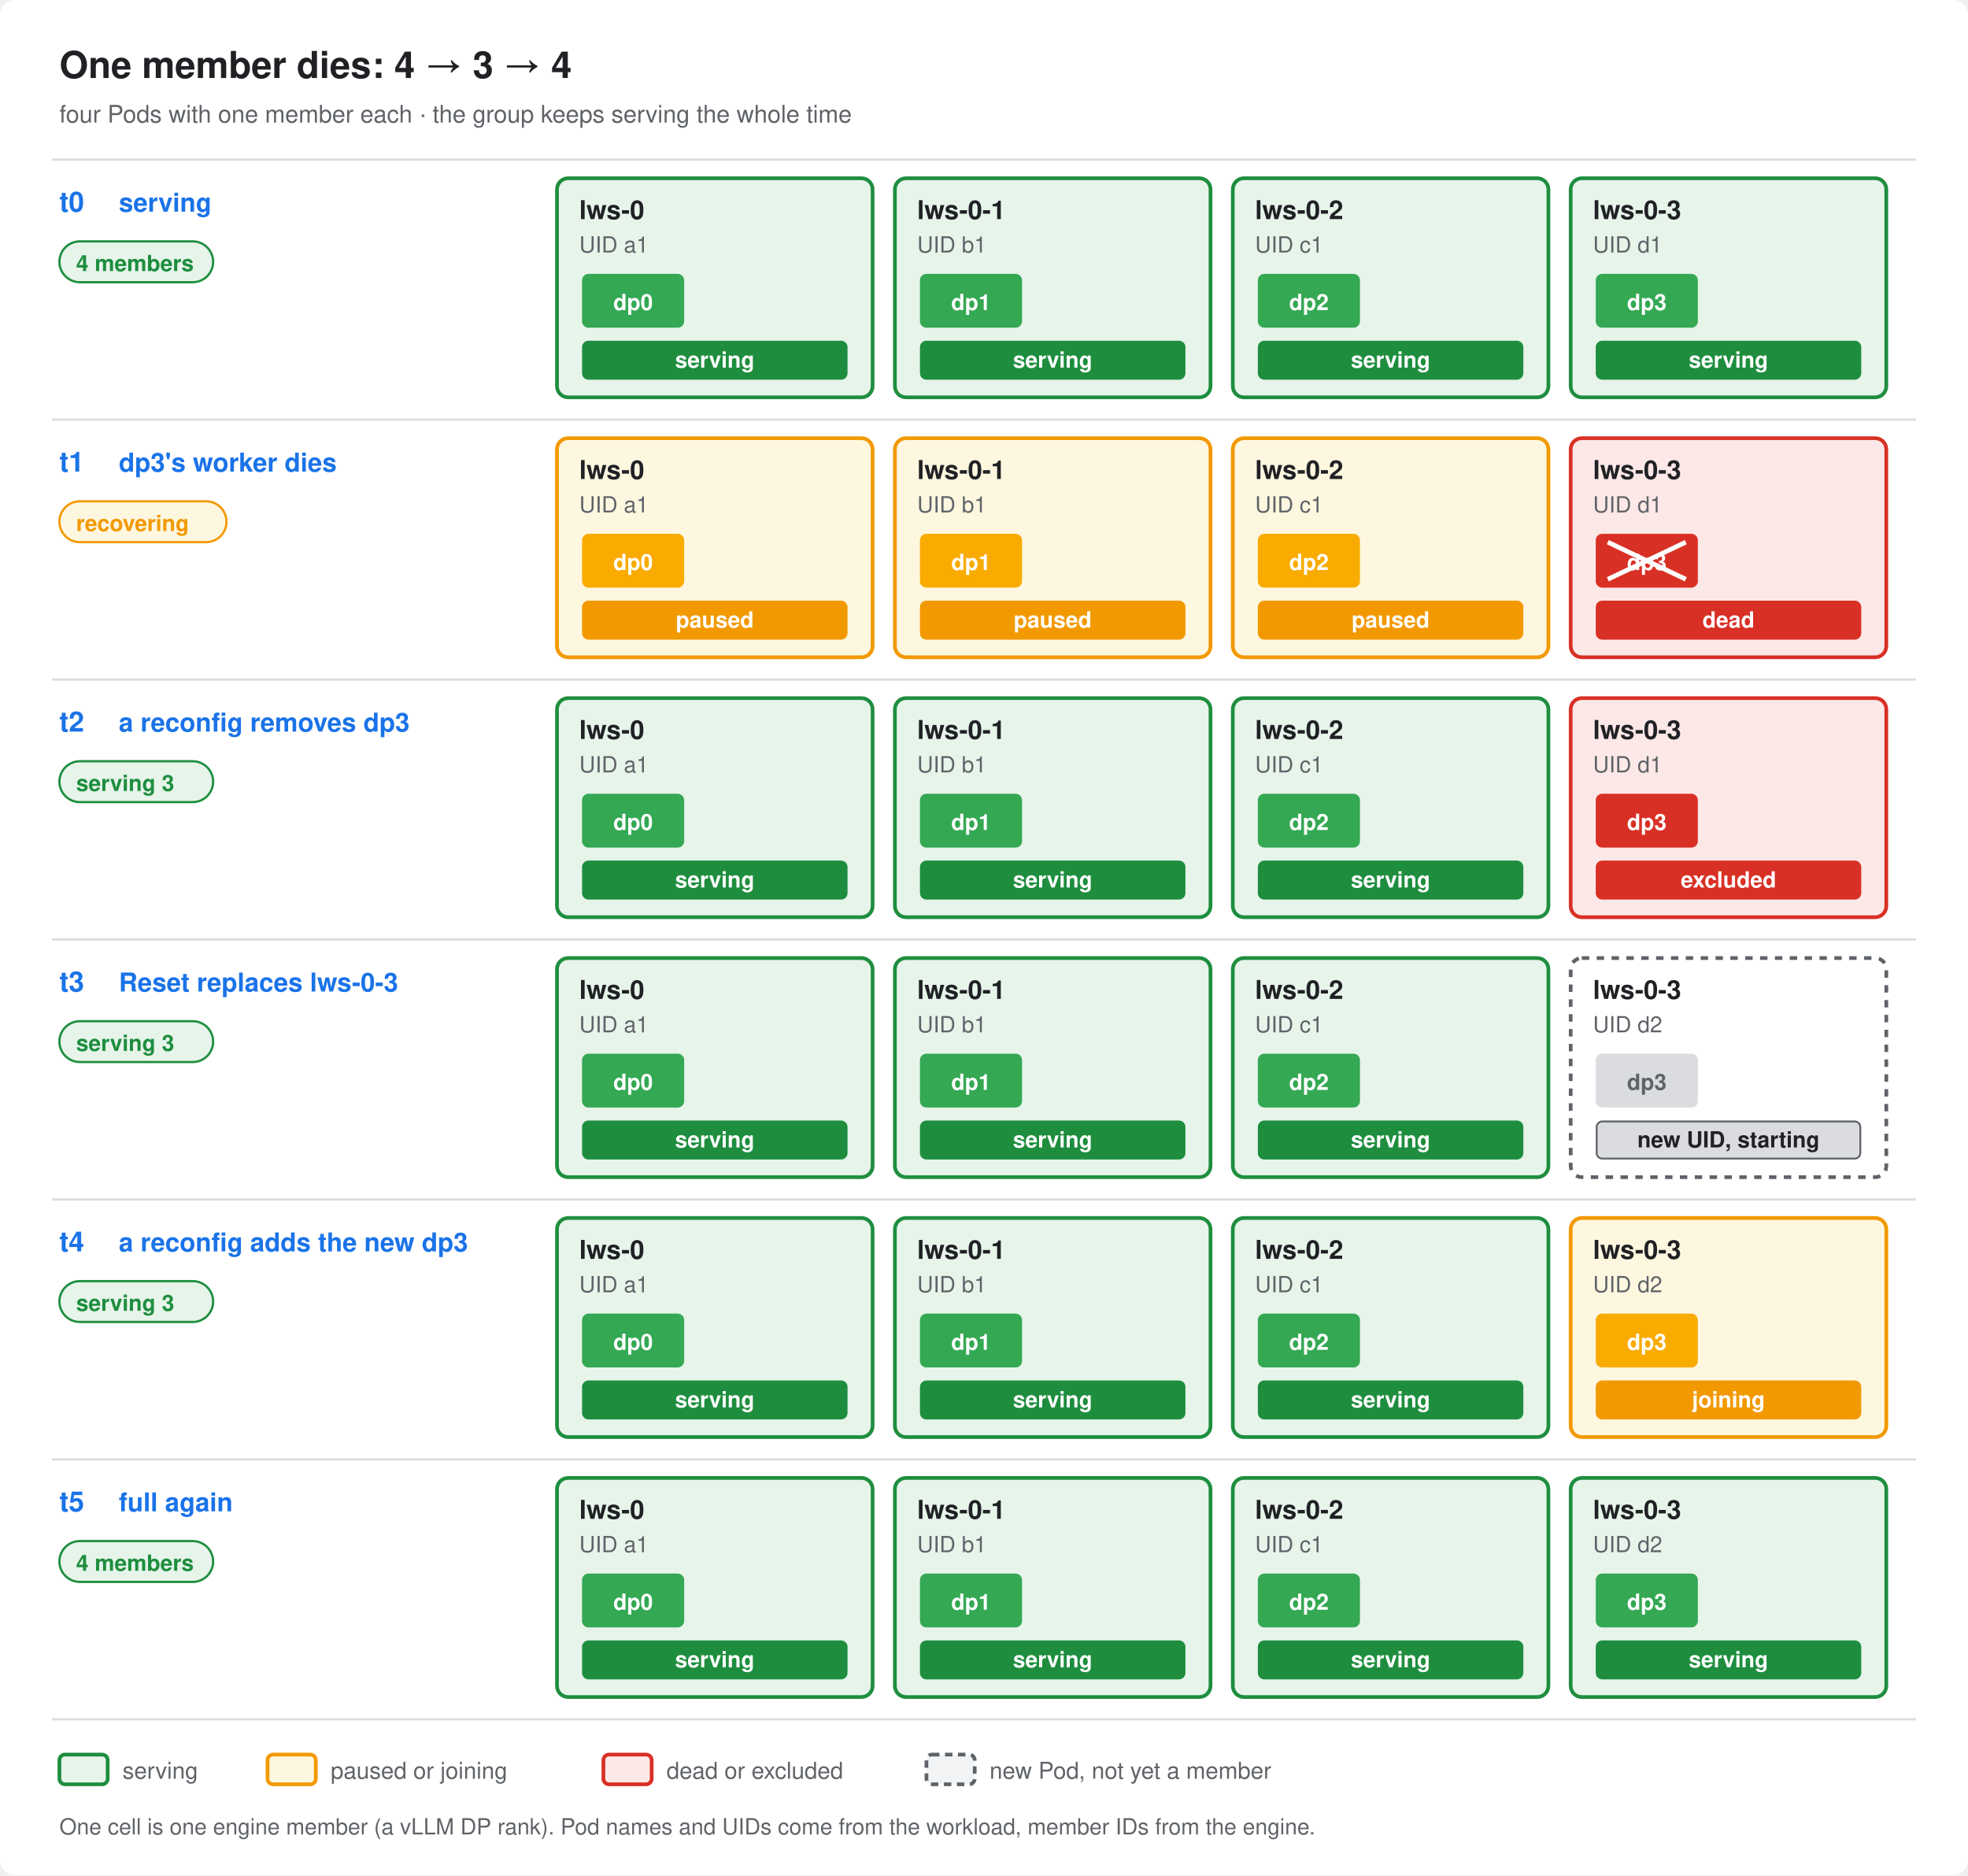
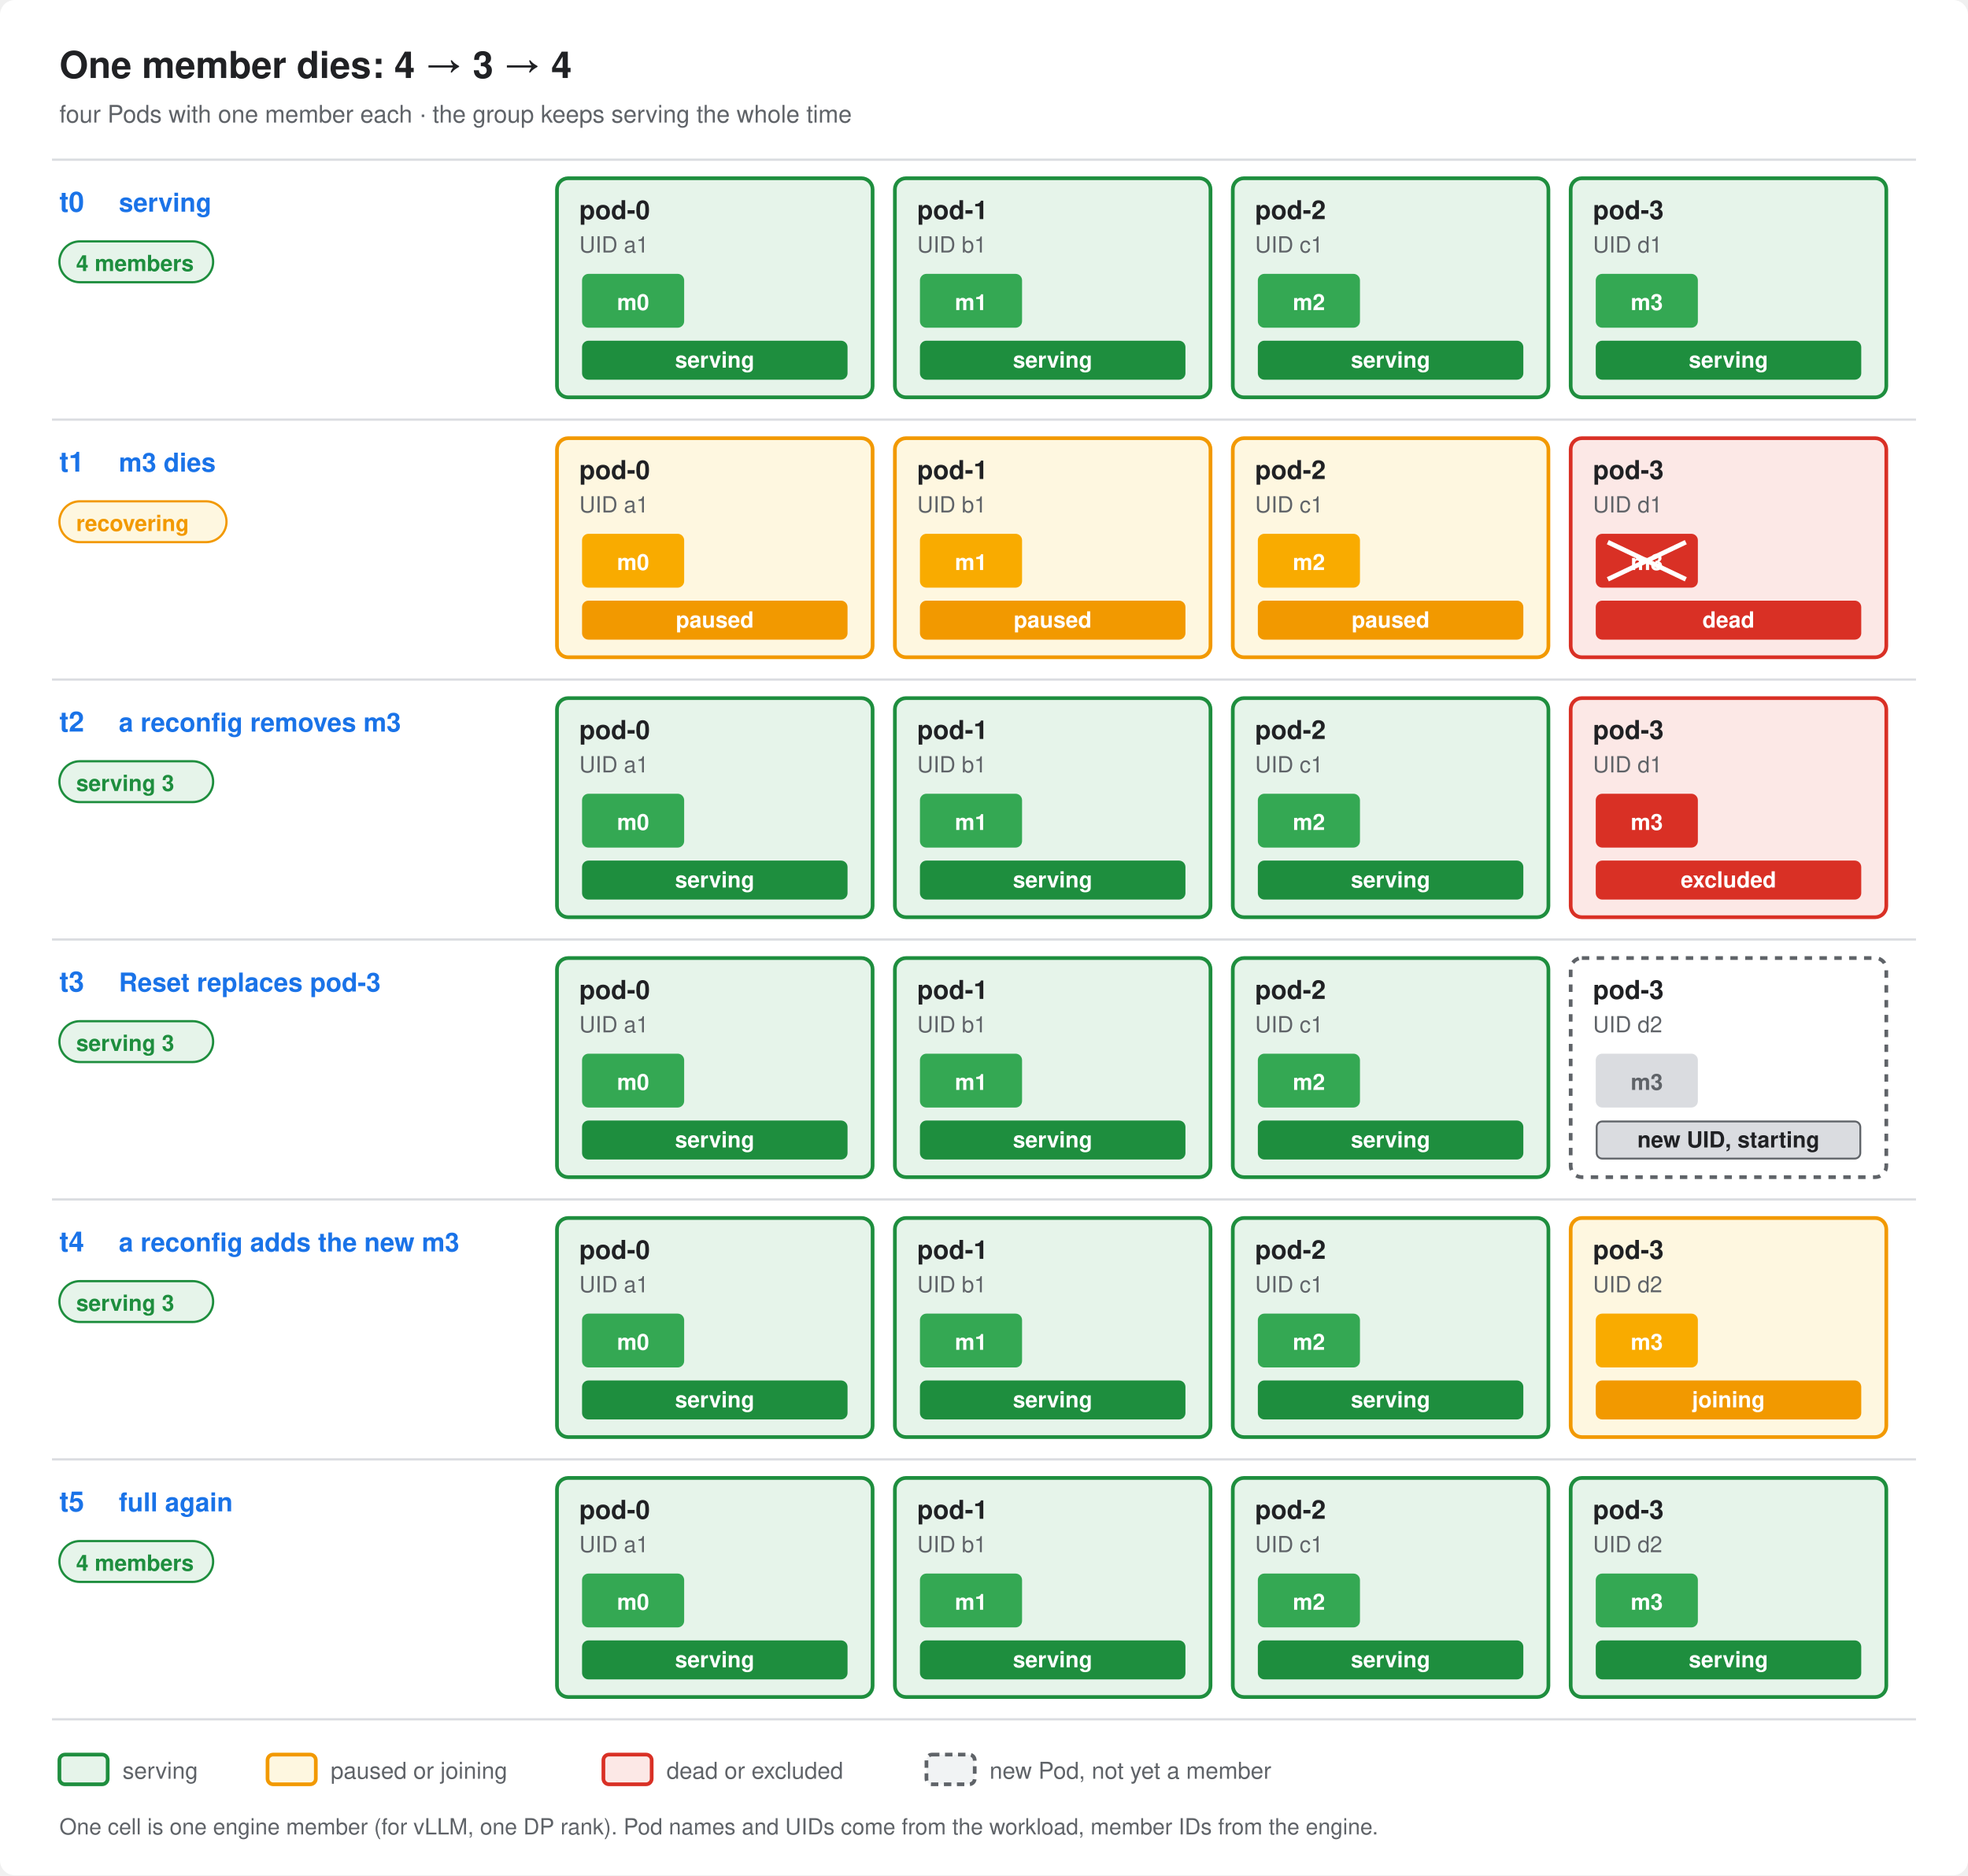
<svg xmlns="http://www.w3.org/2000/svg" width="1060" height="1010" viewBox="0 0 1060 1010" font-family="-apple-system, 'Segoe UI', Helvetica, Arial, sans-serif">
  <rect width="100%" height="100%" rx="8" fill="#ffffff" />
  <text x="32.0" y="42.0" font-size="20" fill="#202124" text-anchor="start" font-weight="700" xml:space="preserve">One member dies: 4 → 3 → 4</text>
  <text x="32.0" y="66.0" font-size="13" fill="#5f6368" text-anchor="start" xml:space="preserve">four Pods with one member each · the group keeps serving the whole time</text>
  <line x1="28.0" y1="86.0" x2="1032.0" y2="86.0" stroke="#dadce0" stroke-width="1.2" />
  <text x="32.0" y="114.0" font-size="15" fill="#1a73e8" text-anchor="start" font-weight="700" xml:space="preserve">t0</text>
  <text x="64.0" y="114.0" font-size="14" fill="#1a73e8" text-anchor="start" font-weight="700" xml:space="preserve">serving</text>
  <rect x="32.0" y="130.0" width="82.8" height="22.0" rx="11" fill="#e6f4ea" stroke="#1e8e3e" stroke-width="1.2" />
  <text x="41.0" y="146.0" font-size="12" fill="#1e8e3e" text-anchor="start" font-weight="700" xml:space="preserve">4 members</text>
  <rect x="300.0" y="96.0" width="170.0" height="118.0" rx="6" fill="#e6f4ea" stroke="#1e8e3e" stroke-width="2" />
-   <text x="312.0" y="118.0" font-size="14" fill="#202124" text-anchor="start" font-weight="700" xml:space="preserve">lws-0</text>
+   <text x="312.0" y="118.0" font-size="14" fill="#202124" text-anchor="start" font-weight="700" xml:space="preserve">pod-0</text>
  <text x="312.0" y="136.0" font-size="12" fill="#5f6368" text-anchor="start" xml:space="preserve">UID a1</text>
  <rect x="314.0" y="148.0" width="54.0" height="28.0" rx="3" fill="#34a853" stroke="#34a853" stroke-width="1" />
-   <text x="341.0" y="167.0" font-size="12" fill="#ffffff" text-anchor="middle" font-weight="700" xml:space="preserve">dp0</text>
+   <text x="341.0" y="167.0" font-size="12" fill="#ffffff" text-anchor="middle" font-weight="700" xml:space="preserve">m0</text>
  <rect x="314.0" y="184.0" width="142.0" height="20.0" rx="3" fill="#1e8e3e" stroke="#1e8e3e" stroke-width="1" />
  <text x="385.0" y="198.0" font-size="12" fill="#ffffff" text-anchor="middle" font-weight="700" xml:space="preserve">serving</text>
  <rect x="482.0" y="96.0" width="170.0" height="118.0" rx="6" fill="#e6f4ea" stroke="#1e8e3e" stroke-width="2" />
-   <text x="494.0" y="118.0" font-size="14" fill="#202124" text-anchor="start" font-weight="700" xml:space="preserve">lws-0-1</text>
+   <text x="494.0" y="118.0" font-size="14" fill="#202124" text-anchor="start" font-weight="700" xml:space="preserve">pod-1</text>
  <text x="494.0" y="136.0" font-size="12" fill="#5f6368" text-anchor="start" xml:space="preserve">UID b1</text>
  <rect x="496.0" y="148.0" width="54.0" height="28.0" rx="3" fill="#34a853" stroke="#34a853" stroke-width="1" />
-   <text x="523.0" y="167.0" font-size="12" fill="#ffffff" text-anchor="middle" font-weight="700" xml:space="preserve">dp1</text>
+   <text x="523.0" y="167.0" font-size="12" fill="#ffffff" text-anchor="middle" font-weight="700" xml:space="preserve">m1</text>
  <rect x="496.0" y="184.0" width="142.0" height="20.0" rx="3" fill="#1e8e3e" stroke="#1e8e3e" stroke-width="1" />
  <text x="567.0" y="198.0" font-size="12" fill="#ffffff" text-anchor="middle" font-weight="700" xml:space="preserve">serving</text>
  <rect x="664.0" y="96.0" width="170.0" height="118.0" rx="6" fill="#e6f4ea" stroke="#1e8e3e" stroke-width="2" />
-   <text x="676.0" y="118.0" font-size="14" fill="#202124" text-anchor="start" font-weight="700" xml:space="preserve">lws-0-2</text>
+   <text x="676.0" y="118.0" font-size="14" fill="#202124" text-anchor="start" font-weight="700" xml:space="preserve">pod-2</text>
  <text x="676.0" y="136.0" font-size="12" fill="#5f6368" text-anchor="start" xml:space="preserve">UID c1</text>
  <rect x="678.0" y="148.0" width="54.0" height="28.0" rx="3" fill="#34a853" stroke="#34a853" stroke-width="1" />
-   <text x="705.0" y="167.0" font-size="12" fill="#ffffff" text-anchor="middle" font-weight="700" xml:space="preserve">dp2</text>
+   <text x="705.0" y="167.0" font-size="12" fill="#ffffff" text-anchor="middle" font-weight="700" xml:space="preserve">m2</text>
  <rect x="678.0" y="184.0" width="142.0" height="20.0" rx="3" fill="#1e8e3e" stroke="#1e8e3e" stroke-width="1" />
  <text x="749.0" y="198.0" font-size="12" fill="#ffffff" text-anchor="middle" font-weight="700" xml:space="preserve">serving</text>
  <rect x="846.0" y="96.0" width="170.0" height="118.0" rx="6" fill="#e6f4ea" stroke="#1e8e3e" stroke-width="2" />
-   <text x="858.0" y="118.0" font-size="14" fill="#202124" text-anchor="start" font-weight="700" xml:space="preserve">lws-0-3</text>
+   <text x="858.0" y="118.0" font-size="14" fill="#202124" text-anchor="start" font-weight="700" xml:space="preserve">pod-3</text>
  <text x="858.0" y="136.0" font-size="12" fill="#5f6368" text-anchor="start" xml:space="preserve">UID d1</text>
  <rect x="860.0" y="148.0" width="54.0" height="28.0" rx="3" fill="#34a853" stroke="#34a853" stroke-width="1" />
-   <text x="887.0" y="167.0" font-size="12" fill="#ffffff" text-anchor="middle" font-weight="700" xml:space="preserve">dp3</text>
+   <text x="887.0" y="167.0" font-size="12" fill="#ffffff" text-anchor="middle" font-weight="700" xml:space="preserve">m3</text>
  <rect x="860.0" y="184.0" width="142.0" height="20.0" rx="3" fill="#1e8e3e" stroke="#1e8e3e" stroke-width="1" />
  <text x="931.0" y="198.0" font-size="12" fill="#ffffff" text-anchor="middle" font-weight="700" xml:space="preserve">serving</text>
  <line x1="28.0" y1="226.0" x2="1032.0" y2="226.0" stroke="#dadce0" stroke-width="1.2" />
  <text x="32.0" y="254.0" font-size="15" fill="#1a73e8" text-anchor="start" font-weight="700" xml:space="preserve">t1</text>
-   <text x="64.0" y="254.0" font-size="14" fill="#1a73e8" text-anchor="start" font-weight="700" xml:space="preserve">dp3's worker dies</text>
+   <text x="64.0" y="254.0" font-size="14" fill="#1a73e8" text-anchor="start" font-weight="700" xml:space="preserve">m3 dies</text>
  <rect x="32.0" y="270.0" width="90.0" height="22.0" rx="11" fill="#fef7e0" stroke="#f29900" stroke-width="1.2" />
  <text x="41.0" y="286.0" font-size="12" fill="#f29900" text-anchor="start" font-weight="700" xml:space="preserve">recovering</text>
  <rect x="300.0" y="236.0" width="170.0" height="118.0" rx="6" fill="#fef7e0" stroke="#f29900" stroke-width="2" />
-   <text x="312.0" y="258.0" font-size="14" fill="#202124" text-anchor="start" font-weight="700" xml:space="preserve">lws-0</text>
+   <text x="312.0" y="258.0" font-size="14" fill="#202124" text-anchor="start" font-weight="700" xml:space="preserve">pod-0</text>
  <text x="312.0" y="276.0" font-size="12" fill="#5f6368" text-anchor="start" xml:space="preserve">UID a1</text>
  <rect x="314.0" y="288.0" width="54.0" height="28.0" rx="3" fill="#f9ab00" stroke="#f9ab00" stroke-width="1" />
-   <text x="341.0" y="307.0" font-size="12" fill="#ffffff" text-anchor="middle" font-weight="700" xml:space="preserve">dp0</text>
+   <text x="341.0" y="307.0" font-size="12" fill="#ffffff" text-anchor="middle" font-weight="700" xml:space="preserve">m0</text>
  <rect x="314.0" y="324.0" width="142.0" height="20.0" rx="3" fill="#f29900" stroke="#f29900" stroke-width="1" />
  <text x="385.0" y="338.0" font-size="12" fill="#ffffff" text-anchor="middle" font-weight="700" xml:space="preserve">paused</text>
  <rect x="482.0" y="236.0" width="170.0" height="118.0" rx="6" fill="#fef7e0" stroke="#f29900" stroke-width="2" />
-   <text x="494.0" y="258.0" font-size="14" fill="#202124" text-anchor="start" font-weight="700" xml:space="preserve">lws-0-1</text>
+   <text x="494.0" y="258.0" font-size="14" fill="#202124" text-anchor="start" font-weight="700" xml:space="preserve">pod-1</text>
  <text x="494.0" y="276.0" font-size="12" fill="#5f6368" text-anchor="start" xml:space="preserve">UID b1</text>
  <rect x="496.0" y="288.0" width="54.0" height="28.0" rx="3" fill="#f9ab00" stroke="#f9ab00" stroke-width="1" />
-   <text x="523.0" y="307.0" font-size="12" fill="#ffffff" text-anchor="middle" font-weight="700" xml:space="preserve">dp1</text>
+   <text x="523.0" y="307.0" font-size="12" fill="#ffffff" text-anchor="middle" font-weight="700" xml:space="preserve">m1</text>
  <rect x="496.0" y="324.0" width="142.0" height="20.0" rx="3" fill="#f29900" stroke="#f29900" stroke-width="1" />
  <text x="567.0" y="338.0" font-size="12" fill="#ffffff" text-anchor="middle" font-weight="700" xml:space="preserve">paused</text>
  <rect x="664.0" y="236.0" width="170.0" height="118.0" rx="6" fill="#fef7e0" stroke="#f29900" stroke-width="2" />
-   <text x="676.0" y="258.0" font-size="14" fill="#202124" text-anchor="start" font-weight="700" xml:space="preserve">lws-0-2</text>
+   <text x="676.0" y="258.0" font-size="14" fill="#202124" text-anchor="start" font-weight="700" xml:space="preserve">pod-2</text>
  <text x="676.0" y="276.0" font-size="12" fill="#5f6368" text-anchor="start" xml:space="preserve">UID c1</text>
  <rect x="678.0" y="288.0" width="54.0" height="28.0" rx="3" fill="#f9ab00" stroke="#f9ab00" stroke-width="1" />
-   <text x="705.0" y="307.0" font-size="12" fill="#ffffff" text-anchor="middle" font-weight="700" xml:space="preserve">dp2</text>
+   <text x="705.0" y="307.0" font-size="12" fill="#ffffff" text-anchor="middle" font-weight="700" xml:space="preserve">m2</text>
  <rect x="678.0" y="324.0" width="142.0" height="20.0" rx="3" fill="#f29900" stroke="#f29900" stroke-width="1" />
  <text x="749.0" y="338.0" font-size="12" fill="#ffffff" text-anchor="middle" font-weight="700" xml:space="preserve">paused</text>
  <rect x="846.0" y="236.0" width="170.0" height="118.0" rx="6" fill="#fce8e6" stroke="#d93025" stroke-width="2" />
-   <text x="858.0" y="258.0" font-size="14" fill="#202124" text-anchor="start" font-weight="700" xml:space="preserve">lws-0-3</text>
+   <text x="858.0" y="258.0" font-size="14" fill="#202124" text-anchor="start" font-weight="700" xml:space="preserve">pod-3</text>
  <text x="858.0" y="276.0" font-size="12" fill="#5f6368" text-anchor="start" xml:space="preserve">UID d1</text>
  <rect x="860.0" y="288.0" width="54.0" height="28.0" rx="3" fill="#d93025" stroke="#d93025" stroke-width="1" />
-   <text x="887.0" y="307.0" font-size="12" fill="#ffffff" text-anchor="middle" font-weight="700" xml:space="preserve">dp3</text>
+   <text x="887.0" y="307.0" font-size="12" fill="#ffffff" text-anchor="middle" font-weight="700" xml:space="preserve">m3</text>
  <line x1="866.0" y1="292.0" x2="908.0" y2="312.0" stroke="#ffffff" stroke-width="2.5" />
  <line x1="908.0" y1="292.0" x2="866.0" y2="312.0" stroke="#ffffff" stroke-width="2.5" />
  <rect x="860.0" y="324.0" width="142.0" height="20.0" rx="3" fill="#d93025" stroke="#d93025" stroke-width="1" />
  <text x="931.0" y="338.0" font-size="12" fill="#ffffff" text-anchor="middle" font-weight="700" xml:space="preserve">dead</text>
  <line x1="28.0" y1="366.0" x2="1032.0" y2="366.0" stroke="#dadce0" stroke-width="1.2" />
  <text x="32.0" y="394.0" font-size="15" fill="#1a73e8" text-anchor="start" font-weight="700" xml:space="preserve">t2</text>
-   <text x="64.0" y="394.0" font-size="14" fill="#1a73e8" text-anchor="start" font-weight="700" xml:space="preserve">a reconfig removes dp3</text>
+   <text x="64.0" y="394.0" font-size="14" fill="#1a73e8" text-anchor="start" font-weight="700" xml:space="preserve">a reconfig removes m3</text>
  <rect x="32.0" y="410.0" width="82.8" height="22.0" rx="11" fill="#e6f4ea" stroke="#1e8e3e" stroke-width="1.2" />
  <text x="41.0" y="426.0" font-size="12" fill="#1e8e3e" text-anchor="start" font-weight="700" xml:space="preserve">serving 3</text>
  <rect x="300.0" y="376.0" width="170.0" height="118.0" rx="6" fill="#e6f4ea" stroke="#1e8e3e" stroke-width="2" />
-   <text x="312.0" y="398.0" font-size="14" fill="#202124" text-anchor="start" font-weight="700" xml:space="preserve">lws-0</text>
+   <text x="312.0" y="398.0" font-size="14" fill="#202124" text-anchor="start" font-weight="700" xml:space="preserve">pod-0</text>
  <text x="312.0" y="416.0" font-size="12" fill="#5f6368" text-anchor="start" xml:space="preserve">UID a1</text>
  <rect x="314.0" y="428.0" width="54.0" height="28.0" rx="3" fill="#34a853" stroke="#34a853" stroke-width="1" />
-   <text x="341.0" y="447.0" font-size="12" fill="#ffffff" text-anchor="middle" font-weight="700" xml:space="preserve">dp0</text>
+   <text x="341.0" y="447.0" font-size="12" fill="#ffffff" text-anchor="middle" font-weight="700" xml:space="preserve">m0</text>
  <rect x="314.0" y="464.0" width="142.0" height="20.0" rx="3" fill="#1e8e3e" stroke="#1e8e3e" stroke-width="1" />
  <text x="385.0" y="478.0" font-size="12" fill="#ffffff" text-anchor="middle" font-weight="700" xml:space="preserve">serving</text>
  <rect x="482.0" y="376.0" width="170.0" height="118.0" rx="6" fill="#e6f4ea" stroke="#1e8e3e" stroke-width="2" />
-   <text x="494.0" y="398.0" font-size="14" fill="#202124" text-anchor="start" font-weight="700" xml:space="preserve">lws-0-1</text>
+   <text x="494.0" y="398.0" font-size="14" fill="#202124" text-anchor="start" font-weight="700" xml:space="preserve">pod-1</text>
  <text x="494.0" y="416.0" font-size="12" fill="#5f6368" text-anchor="start" xml:space="preserve">UID b1</text>
  <rect x="496.0" y="428.0" width="54.0" height="28.0" rx="3" fill="#34a853" stroke="#34a853" stroke-width="1" />
-   <text x="523.0" y="447.0" font-size="12" fill="#ffffff" text-anchor="middle" font-weight="700" xml:space="preserve">dp1</text>
+   <text x="523.0" y="447.0" font-size="12" fill="#ffffff" text-anchor="middle" font-weight="700" xml:space="preserve">m1</text>
  <rect x="496.0" y="464.0" width="142.0" height="20.0" rx="3" fill="#1e8e3e" stroke="#1e8e3e" stroke-width="1" />
  <text x="567.0" y="478.0" font-size="12" fill="#ffffff" text-anchor="middle" font-weight="700" xml:space="preserve">serving</text>
  <rect x="664.0" y="376.0" width="170.0" height="118.0" rx="6" fill="#e6f4ea" stroke="#1e8e3e" stroke-width="2" />
-   <text x="676.0" y="398.0" font-size="14" fill="#202124" text-anchor="start" font-weight="700" xml:space="preserve">lws-0-2</text>
+   <text x="676.0" y="398.0" font-size="14" fill="#202124" text-anchor="start" font-weight="700" xml:space="preserve">pod-2</text>
  <text x="676.0" y="416.0" font-size="12" fill="#5f6368" text-anchor="start" xml:space="preserve">UID c1</text>
  <rect x="678.0" y="428.0" width="54.0" height="28.0" rx="3" fill="#34a853" stroke="#34a853" stroke-width="1" />
-   <text x="705.0" y="447.0" font-size="12" fill="#ffffff" text-anchor="middle" font-weight="700" xml:space="preserve">dp2</text>
+   <text x="705.0" y="447.0" font-size="12" fill="#ffffff" text-anchor="middle" font-weight="700" xml:space="preserve">m2</text>
  <rect x="678.0" y="464.0" width="142.0" height="20.0" rx="3" fill="#1e8e3e" stroke="#1e8e3e" stroke-width="1" />
  <text x="749.0" y="478.0" font-size="12" fill="#ffffff" text-anchor="middle" font-weight="700" xml:space="preserve">serving</text>
  <rect x="846.0" y="376.0" width="170.0" height="118.0" rx="6" fill="#fce8e6" stroke="#d93025" stroke-width="2" />
-   <text x="858.0" y="398.0" font-size="14" fill="#202124" text-anchor="start" font-weight="700" xml:space="preserve">lws-0-3</text>
+   <text x="858.0" y="398.0" font-size="14" fill="#202124" text-anchor="start" font-weight="700" xml:space="preserve">pod-3</text>
  <text x="858.0" y="416.0" font-size="12" fill="#5f6368" text-anchor="start" xml:space="preserve">UID d1</text>
  <rect x="860.0" y="428.0" width="54.0" height="28.0" rx="3" fill="#d93025" stroke="#d93025" stroke-width="1" />
-   <text x="887.0" y="447.0" font-size="12" fill="#ffffff" text-anchor="middle" font-weight="700" xml:space="preserve">dp3</text>
+   <text x="887.0" y="447.0" font-size="12" fill="#ffffff" text-anchor="middle" font-weight="700" xml:space="preserve">m3</text>
  <rect x="860.0" y="464.0" width="142.0" height="20.0" rx="3" fill="#d93025" stroke="#d93025" stroke-width="1" />
  <text x="931.0" y="478.0" font-size="12" fill="#ffffff" text-anchor="middle" font-weight="700" xml:space="preserve">excluded</text>
  <line x1="28.0" y1="506.0" x2="1032.0" y2="506.0" stroke="#dadce0" stroke-width="1.2" />
  <text x="32.0" y="534.0" font-size="15" fill="#1a73e8" text-anchor="start" font-weight="700" xml:space="preserve">t3</text>
-   <text x="64.0" y="534.0" font-size="14" fill="#1a73e8" text-anchor="start" font-weight="700" xml:space="preserve">Reset replaces lws-0-3</text>
+   <text x="64.0" y="534.0" font-size="14" fill="#1a73e8" text-anchor="start" font-weight="700" xml:space="preserve">Reset replaces pod-3</text>
  <rect x="32.0" y="550.0" width="82.8" height="22.0" rx="11" fill="#e6f4ea" stroke="#1e8e3e" stroke-width="1.2" />
  <text x="41.0" y="566.0" font-size="12" fill="#1e8e3e" text-anchor="start" font-weight="700" xml:space="preserve">serving 3</text>
  <rect x="300.0" y="516.0" width="170.0" height="118.0" rx="6" fill="#e6f4ea" stroke="#1e8e3e" stroke-width="2" />
-   <text x="312.0" y="538.0" font-size="14" fill="#202124" text-anchor="start" font-weight="700" xml:space="preserve">lws-0</text>
+   <text x="312.0" y="538.0" font-size="14" fill="#202124" text-anchor="start" font-weight="700" xml:space="preserve">pod-0</text>
  <text x="312.0" y="556.0" font-size="12" fill="#5f6368" text-anchor="start" xml:space="preserve">UID a1</text>
  <rect x="314.0" y="568.0" width="54.0" height="28.0" rx="3" fill="#34a853" stroke="#34a853" stroke-width="1" />
-   <text x="341.0" y="587.0" font-size="12" fill="#ffffff" text-anchor="middle" font-weight="700" xml:space="preserve">dp0</text>
+   <text x="341.0" y="587.0" font-size="12" fill="#ffffff" text-anchor="middle" font-weight="700" xml:space="preserve">m0</text>
  <rect x="314.0" y="604.0" width="142.0" height="20.0" rx="3" fill="#1e8e3e" stroke="#1e8e3e" stroke-width="1" />
  <text x="385.0" y="618.0" font-size="12" fill="#ffffff" text-anchor="middle" font-weight="700" xml:space="preserve">serving</text>
  <rect x="482.0" y="516.0" width="170.0" height="118.0" rx="6" fill="#e6f4ea" stroke="#1e8e3e" stroke-width="2" />
-   <text x="494.0" y="538.0" font-size="14" fill="#202124" text-anchor="start" font-weight="700" xml:space="preserve">lws-0-1</text>
+   <text x="494.0" y="538.0" font-size="14" fill="#202124" text-anchor="start" font-weight="700" xml:space="preserve">pod-1</text>
  <text x="494.0" y="556.0" font-size="12" fill="#5f6368" text-anchor="start" xml:space="preserve">UID b1</text>
  <rect x="496.0" y="568.0" width="54.0" height="28.0" rx="3" fill="#34a853" stroke="#34a853" stroke-width="1" />
-   <text x="523.0" y="587.0" font-size="12" fill="#ffffff" text-anchor="middle" font-weight="700" xml:space="preserve">dp1</text>
+   <text x="523.0" y="587.0" font-size="12" fill="#ffffff" text-anchor="middle" font-weight="700" xml:space="preserve">m1</text>
  <rect x="496.0" y="604.0" width="142.0" height="20.0" rx="3" fill="#1e8e3e" stroke="#1e8e3e" stroke-width="1" />
  <text x="567.0" y="618.0" font-size="12" fill="#ffffff" text-anchor="middle" font-weight="700" xml:space="preserve">serving</text>
  <rect x="664.0" y="516.0" width="170.0" height="118.0" rx="6" fill="#e6f4ea" stroke="#1e8e3e" stroke-width="2" />
-   <text x="676.0" y="538.0" font-size="14" fill="#202124" text-anchor="start" font-weight="700" xml:space="preserve">lws-0-2</text>
+   <text x="676.0" y="538.0" font-size="14" fill="#202124" text-anchor="start" font-weight="700" xml:space="preserve">pod-2</text>
  <text x="676.0" y="556.0" font-size="12" fill="#5f6368" text-anchor="start" xml:space="preserve">UID c1</text>
  <rect x="678.0" y="568.0" width="54.0" height="28.0" rx="3" fill="#34a853" stroke="#34a853" stroke-width="1" />
-   <text x="705.0" y="587.0" font-size="12" fill="#ffffff" text-anchor="middle" font-weight="700" xml:space="preserve">dp2</text>
+   <text x="705.0" y="587.0" font-size="12" fill="#ffffff" text-anchor="middle" font-weight="700" xml:space="preserve">m2</text>
  <rect x="678.0" y="604.0" width="142.0" height="20.0" rx="3" fill="#1e8e3e" stroke="#1e8e3e" stroke-width="1" />
  <text x="749.0" y="618.0" font-size="12" fill="#ffffff" text-anchor="middle" font-weight="700" xml:space="preserve">serving</text>
  <rect x="846.0" y="516.0" width="170.0" height="118.0" rx="6" fill="#ffffff" stroke="#5f6368" stroke-width="2" stroke-dasharray="4 4" />
-   <text x="858.0" y="538.0" font-size="14" fill="#202124" text-anchor="start" font-weight="700" xml:space="preserve">lws-0-3</text>
+   <text x="858.0" y="538.0" font-size="14" fill="#202124" text-anchor="start" font-weight="700" xml:space="preserve">pod-3</text>
  <text x="858.0" y="556.0" font-size="12" fill="#5f6368" text-anchor="start" xml:space="preserve">UID d2</text>
  <rect x="860.0" y="568.0" width="54.0" height="28.0" rx="3" fill="#dadce0" stroke="#dadce0" stroke-width="1" />
-   <text x="887.0" y="587.0" font-size="12" fill="#5f6368" text-anchor="middle" font-weight="700" xml:space="preserve">dp3</text>
+   <text x="887.0" y="587.0" font-size="12" fill="#5f6368" text-anchor="middle" font-weight="700" xml:space="preserve">m3</text>
  <rect x="860.0" y="604.0" width="142.0" height="20.0" rx="3" fill="#dadce0" stroke="#5f6368" stroke-width="1" />
  <text x="931.0" y="618.0" font-size="12" fill="#202124" text-anchor="middle" font-weight="700" xml:space="preserve">new UID, starting</text>
  <line x1="28.0" y1="646.0" x2="1032.0" y2="646.0" stroke="#dadce0" stroke-width="1.2" />
  <text x="32.0" y="674.0" font-size="15" fill="#1a73e8" text-anchor="start" font-weight="700" xml:space="preserve">t4</text>
-   <text x="64.0" y="674.0" font-size="14" fill="#1a73e8" text-anchor="start" font-weight="700" xml:space="preserve">a reconfig adds the new dp3</text>
+   <text x="64.0" y="674.0" font-size="14" fill="#1a73e8" text-anchor="start" font-weight="700" xml:space="preserve">a reconfig adds the new m3</text>
  <rect x="32.0" y="690.0" width="82.8" height="22.0" rx="11" fill="#e6f4ea" stroke="#1e8e3e" stroke-width="1.2" />
  <text x="41.0" y="706.0" font-size="12" fill="#1e8e3e" text-anchor="start" font-weight="700" xml:space="preserve">serving 3</text>
  <rect x="300.0" y="656.0" width="170.0" height="118.0" rx="6" fill="#e6f4ea" stroke="#1e8e3e" stroke-width="2" />
-   <text x="312.0" y="678.0" font-size="14" fill="#202124" text-anchor="start" font-weight="700" xml:space="preserve">lws-0</text>
+   <text x="312.0" y="678.0" font-size="14" fill="#202124" text-anchor="start" font-weight="700" xml:space="preserve">pod-0</text>
  <text x="312.0" y="696.0" font-size="12" fill="#5f6368" text-anchor="start" xml:space="preserve">UID a1</text>
  <rect x="314.0" y="708.0" width="54.0" height="28.0" rx="3" fill="#34a853" stroke="#34a853" stroke-width="1" />
-   <text x="341.0" y="727.0" font-size="12" fill="#ffffff" text-anchor="middle" font-weight="700" xml:space="preserve">dp0</text>
+   <text x="341.0" y="727.0" font-size="12" fill="#ffffff" text-anchor="middle" font-weight="700" xml:space="preserve">m0</text>
  <rect x="314.0" y="744.0" width="142.0" height="20.0" rx="3" fill="#1e8e3e" stroke="#1e8e3e" stroke-width="1" />
  <text x="385.0" y="758.0" font-size="12" fill="#ffffff" text-anchor="middle" font-weight="700" xml:space="preserve">serving</text>
  <rect x="482.0" y="656.0" width="170.0" height="118.0" rx="6" fill="#e6f4ea" stroke="#1e8e3e" stroke-width="2" />
-   <text x="494.0" y="678.0" font-size="14" fill="#202124" text-anchor="start" font-weight="700" xml:space="preserve">lws-0-1</text>
+   <text x="494.0" y="678.0" font-size="14" fill="#202124" text-anchor="start" font-weight="700" xml:space="preserve">pod-1</text>
  <text x="494.0" y="696.0" font-size="12" fill="#5f6368" text-anchor="start" xml:space="preserve">UID b1</text>
  <rect x="496.0" y="708.0" width="54.0" height="28.0" rx="3" fill="#34a853" stroke="#34a853" stroke-width="1" />
-   <text x="523.0" y="727.0" font-size="12" fill="#ffffff" text-anchor="middle" font-weight="700" xml:space="preserve">dp1</text>
+   <text x="523.0" y="727.0" font-size="12" fill="#ffffff" text-anchor="middle" font-weight="700" xml:space="preserve">m1</text>
  <rect x="496.0" y="744.0" width="142.0" height="20.0" rx="3" fill="#1e8e3e" stroke="#1e8e3e" stroke-width="1" />
  <text x="567.0" y="758.0" font-size="12" fill="#ffffff" text-anchor="middle" font-weight="700" xml:space="preserve">serving</text>
  <rect x="664.0" y="656.0" width="170.0" height="118.0" rx="6" fill="#e6f4ea" stroke="#1e8e3e" stroke-width="2" />
-   <text x="676.0" y="678.0" font-size="14" fill="#202124" text-anchor="start" font-weight="700" xml:space="preserve">lws-0-2</text>
+   <text x="676.0" y="678.0" font-size="14" fill="#202124" text-anchor="start" font-weight="700" xml:space="preserve">pod-2</text>
  <text x="676.0" y="696.0" font-size="12" fill="#5f6368" text-anchor="start" xml:space="preserve">UID c1</text>
  <rect x="678.0" y="708.0" width="54.0" height="28.0" rx="3" fill="#34a853" stroke="#34a853" stroke-width="1" />
-   <text x="705.0" y="727.0" font-size="12" fill="#ffffff" text-anchor="middle" font-weight="700" xml:space="preserve">dp2</text>
+   <text x="705.0" y="727.0" font-size="12" fill="#ffffff" text-anchor="middle" font-weight="700" xml:space="preserve">m2</text>
  <rect x="678.0" y="744.0" width="142.0" height="20.0" rx="3" fill="#1e8e3e" stroke="#1e8e3e" stroke-width="1" />
  <text x="749.0" y="758.0" font-size="12" fill="#ffffff" text-anchor="middle" font-weight="700" xml:space="preserve">serving</text>
  <rect x="846.0" y="656.0" width="170.0" height="118.0" rx="6" fill="#fef7e0" stroke="#f29900" stroke-width="2" />
-   <text x="858.0" y="678.0" font-size="14" fill="#202124" text-anchor="start" font-weight="700" xml:space="preserve">lws-0-3</text>
+   <text x="858.0" y="678.0" font-size="14" fill="#202124" text-anchor="start" font-weight="700" xml:space="preserve">pod-3</text>
  <text x="858.0" y="696.0" font-size="12" fill="#5f6368" text-anchor="start" xml:space="preserve">UID d2</text>
  <rect x="860.0" y="708.0" width="54.0" height="28.0" rx="3" fill="#f9ab00" stroke="#f9ab00" stroke-width="1" />
-   <text x="887.0" y="727.0" font-size="12" fill="#ffffff" text-anchor="middle" font-weight="700" xml:space="preserve">dp3</text>
+   <text x="887.0" y="727.0" font-size="12" fill="#ffffff" text-anchor="middle" font-weight="700" xml:space="preserve">m3</text>
  <rect x="860.0" y="744.0" width="142.0" height="20.0" rx="3" fill="#f29900" stroke="#f29900" stroke-width="1" />
  <text x="931.0" y="758.0" font-size="12" fill="#ffffff" text-anchor="middle" font-weight="700" xml:space="preserve">joining</text>
  <line x1="28.0" y1="786.0" x2="1032.0" y2="786.0" stroke="#dadce0" stroke-width="1.2" />
  <text x="32.0" y="814.0" font-size="15" fill="#1a73e8" text-anchor="start" font-weight="700" xml:space="preserve">t5</text>
  <text x="64.0" y="814.0" font-size="14" fill="#1a73e8" text-anchor="start" font-weight="700" xml:space="preserve">full again</text>
  <rect x="32.0" y="830.0" width="82.8" height="22.0" rx="11" fill="#e6f4ea" stroke="#1e8e3e" stroke-width="1.2" />
  <text x="41.0" y="846.0" font-size="12" fill="#1e8e3e" text-anchor="start" font-weight="700" xml:space="preserve">4 members</text>
  <rect x="300.0" y="796.0" width="170.0" height="118.0" rx="6" fill="#e6f4ea" stroke="#1e8e3e" stroke-width="2" />
-   <text x="312.0" y="818.0" font-size="14" fill="#202124" text-anchor="start" font-weight="700" xml:space="preserve">lws-0</text>
+   <text x="312.0" y="818.0" font-size="14" fill="#202124" text-anchor="start" font-weight="700" xml:space="preserve">pod-0</text>
  <text x="312.0" y="836.0" font-size="12" fill="#5f6368" text-anchor="start" xml:space="preserve">UID a1</text>
  <rect x="314.0" y="848.0" width="54.0" height="28.0" rx="3" fill="#34a853" stroke="#34a853" stroke-width="1" />
-   <text x="341.0" y="867.0" font-size="12" fill="#ffffff" text-anchor="middle" font-weight="700" xml:space="preserve">dp0</text>
+   <text x="341.0" y="867.0" font-size="12" fill="#ffffff" text-anchor="middle" font-weight="700" xml:space="preserve">m0</text>
  <rect x="314.0" y="884.0" width="142.0" height="20.0" rx="3" fill="#1e8e3e" stroke="#1e8e3e" stroke-width="1" />
  <text x="385.0" y="898.0" font-size="12" fill="#ffffff" text-anchor="middle" font-weight="700" xml:space="preserve">serving</text>
  <rect x="482.0" y="796.0" width="170.0" height="118.0" rx="6" fill="#e6f4ea" stroke="#1e8e3e" stroke-width="2" />
-   <text x="494.0" y="818.0" font-size="14" fill="#202124" text-anchor="start" font-weight="700" xml:space="preserve">lws-0-1</text>
+   <text x="494.0" y="818.0" font-size="14" fill="#202124" text-anchor="start" font-weight="700" xml:space="preserve">pod-1</text>
  <text x="494.0" y="836.0" font-size="12" fill="#5f6368" text-anchor="start" xml:space="preserve">UID b1</text>
  <rect x="496.0" y="848.0" width="54.0" height="28.0" rx="3" fill="#34a853" stroke="#34a853" stroke-width="1" />
-   <text x="523.0" y="867.0" font-size="12" fill="#ffffff" text-anchor="middle" font-weight="700" xml:space="preserve">dp1</text>
+   <text x="523.0" y="867.0" font-size="12" fill="#ffffff" text-anchor="middle" font-weight="700" xml:space="preserve">m1</text>
  <rect x="496.0" y="884.0" width="142.0" height="20.0" rx="3" fill="#1e8e3e" stroke="#1e8e3e" stroke-width="1" />
  <text x="567.0" y="898.0" font-size="12" fill="#ffffff" text-anchor="middle" font-weight="700" xml:space="preserve">serving</text>
  <rect x="664.0" y="796.0" width="170.0" height="118.0" rx="6" fill="#e6f4ea" stroke="#1e8e3e" stroke-width="2" />
-   <text x="676.0" y="818.0" font-size="14" fill="#202124" text-anchor="start" font-weight="700" xml:space="preserve">lws-0-2</text>
+   <text x="676.0" y="818.0" font-size="14" fill="#202124" text-anchor="start" font-weight="700" xml:space="preserve">pod-2</text>
  <text x="676.0" y="836.0" font-size="12" fill="#5f6368" text-anchor="start" xml:space="preserve">UID c1</text>
  <rect x="678.0" y="848.0" width="54.0" height="28.0" rx="3" fill="#34a853" stroke="#34a853" stroke-width="1" />
-   <text x="705.0" y="867.0" font-size="12" fill="#ffffff" text-anchor="middle" font-weight="700" xml:space="preserve">dp2</text>
+   <text x="705.0" y="867.0" font-size="12" fill="#ffffff" text-anchor="middle" font-weight="700" xml:space="preserve">m2</text>
  <rect x="678.0" y="884.0" width="142.0" height="20.0" rx="3" fill="#1e8e3e" stroke="#1e8e3e" stroke-width="1" />
  <text x="749.0" y="898.0" font-size="12" fill="#ffffff" text-anchor="middle" font-weight="700" xml:space="preserve">serving</text>
  <rect x="846.0" y="796.0" width="170.0" height="118.0" rx="6" fill="#e6f4ea" stroke="#1e8e3e" stroke-width="2" />
-   <text x="858.0" y="818.0" font-size="14" fill="#202124" text-anchor="start" font-weight="700" xml:space="preserve">lws-0-3</text>
+   <text x="858.0" y="818.0" font-size="14" fill="#202124" text-anchor="start" font-weight="700" xml:space="preserve">pod-3</text>
  <text x="858.0" y="836.0" font-size="12" fill="#5f6368" text-anchor="start" xml:space="preserve">UID d2</text>
  <rect x="860.0" y="848.0" width="54.0" height="28.0" rx="3" fill="#34a853" stroke="#34a853" stroke-width="1" />
-   <text x="887.0" y="867.0" font-size="12" fill="#ffffff" text-anchor="middle" font-weight="700" xml:space="preserve">dp3</text>
+   <text x="887.0" y="867.0" font-size="12" fill="#ffffff" text-anchor="middle" font-weight="700" xml:space="preserve">m3</text>
  <rect x="860.0" y="884.0" width="142.0" height="20.0" rx="3" fill="#1e8e3e" stroke="#1e8e3e" stroke-width="1" />
  <text x="931.0" y="898.0" font-size="12" fill="#ffffff" text-anchor="middle" font-weight="700" xml:space="preserve">serving</text>
  <line x1="28.0" y1="926.0" x2="1032.0" y2="926.0" stroke="#dadce0" stroke-width="1.2" />
  <rect x="32.0" y="945.0" width="26.0" height="16.0" rx="3" fill="#e6f4ea" stroke="#1e8e3e" stroke-width="2" />
  <text x="66.0" y="958.0" font-size="12.5" fill="#5f6368" text-anchor="start" xml:space="preserve">serving</text>
  <rect x="144.1" y="945.0" width="26.0" height="16.0" rx="3" fill="#fef7e0" stroke="#f29900" stroke-width="2" />
  <text x="178.1" y="958.0" font-size="12.5" fill="#5f6368" text-anchor="start" xml:space="preserve">paused or joining</text>
  <rect x="325.0" y="945.0" width="26.0" height="16.0" rx="3" fill="#fce8e6" stroke="#d93025" stroke-width="2" />
  <text x="359.0" y="958.0" font-size="12.5" fill="#5f6368" text-anchor="start" xml:space="preserve">dead or excluded</text>
  <rect x="499.0" y="945.0" width="26.0" height="16.0" rx="3" fill="#f1f3f4" stroke="#5f6368" stroke-width="2" stroke-dasharray="4 3" />
  <text x="533.0" y="958.0" font-size="12.5" fill="#5f6368" text-anchor="start" xml:space="preserve">new Pod, not yet a member</text>
-   <text x="32.0" y="988.0" font-size="12" fill="#5f6368" text-anchor="start" xml:space="preserve">One cell is one engine member (a vLLM DP rank). Pod names and UIDs come from the workload, member IDs from the engine.</text>
+   <text x="32.0" y="988.0" font-size="12" fill="#5f6368" text-anchor="start" xml:space="preserve">One cell is one engine member (for vLLM, one DP rank). Pod names and UIDs come from the workload, member IDs from the engine.</text>
</svg>
